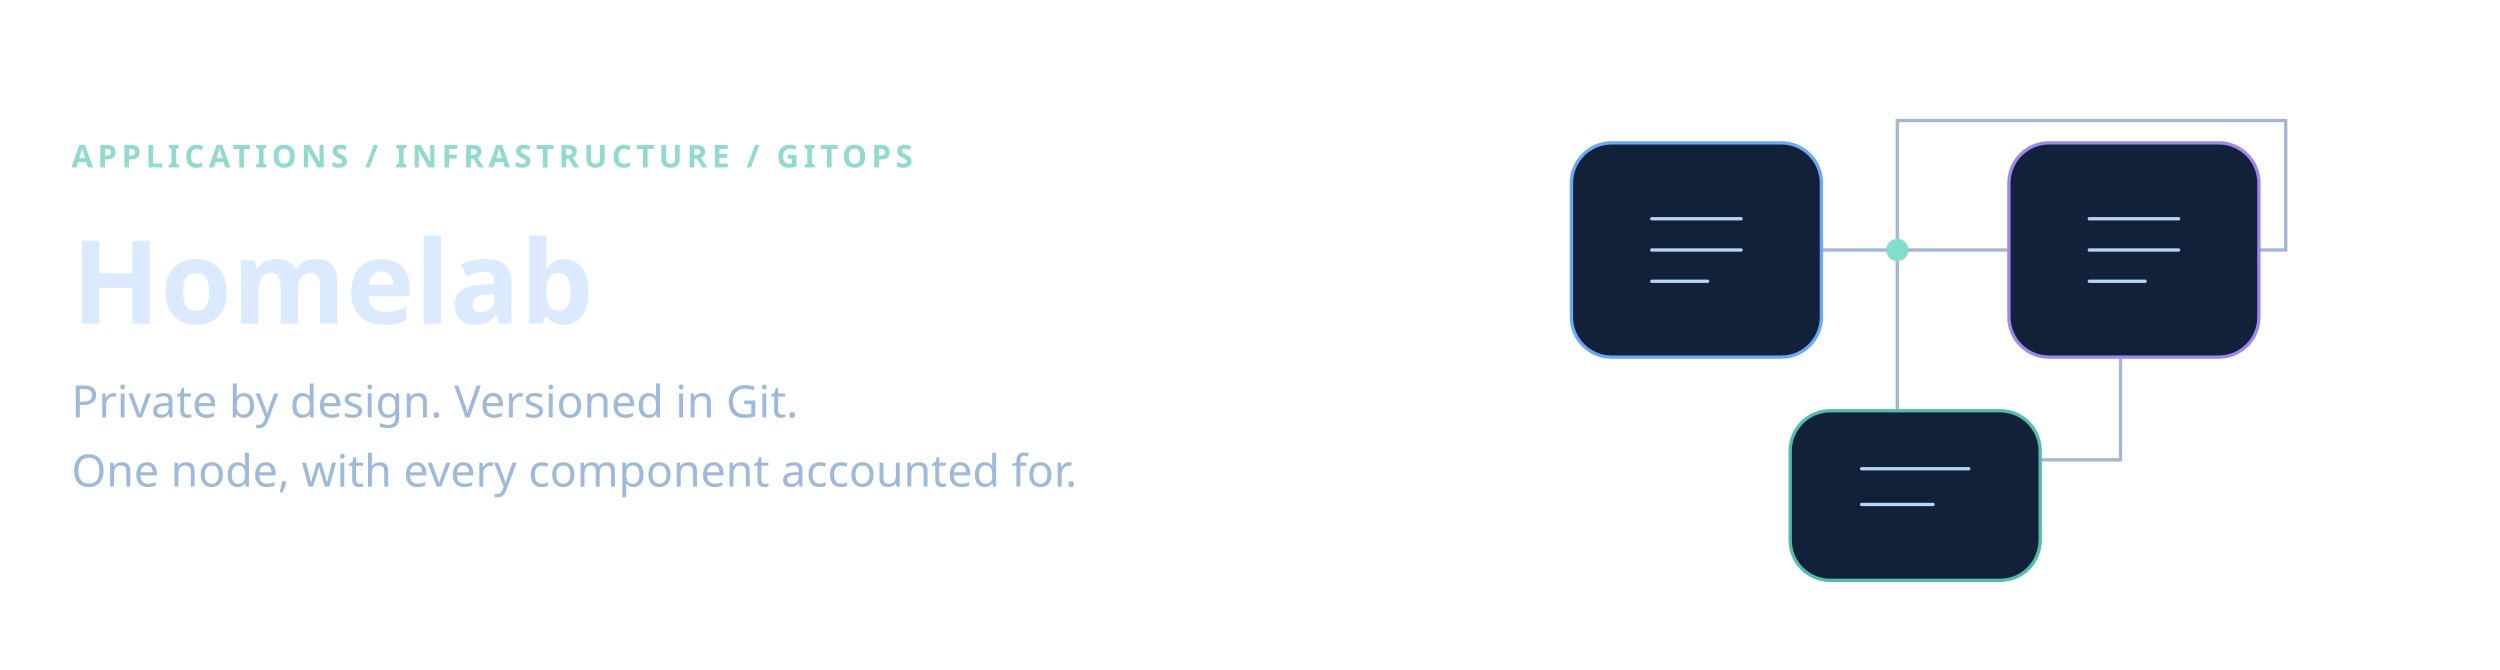
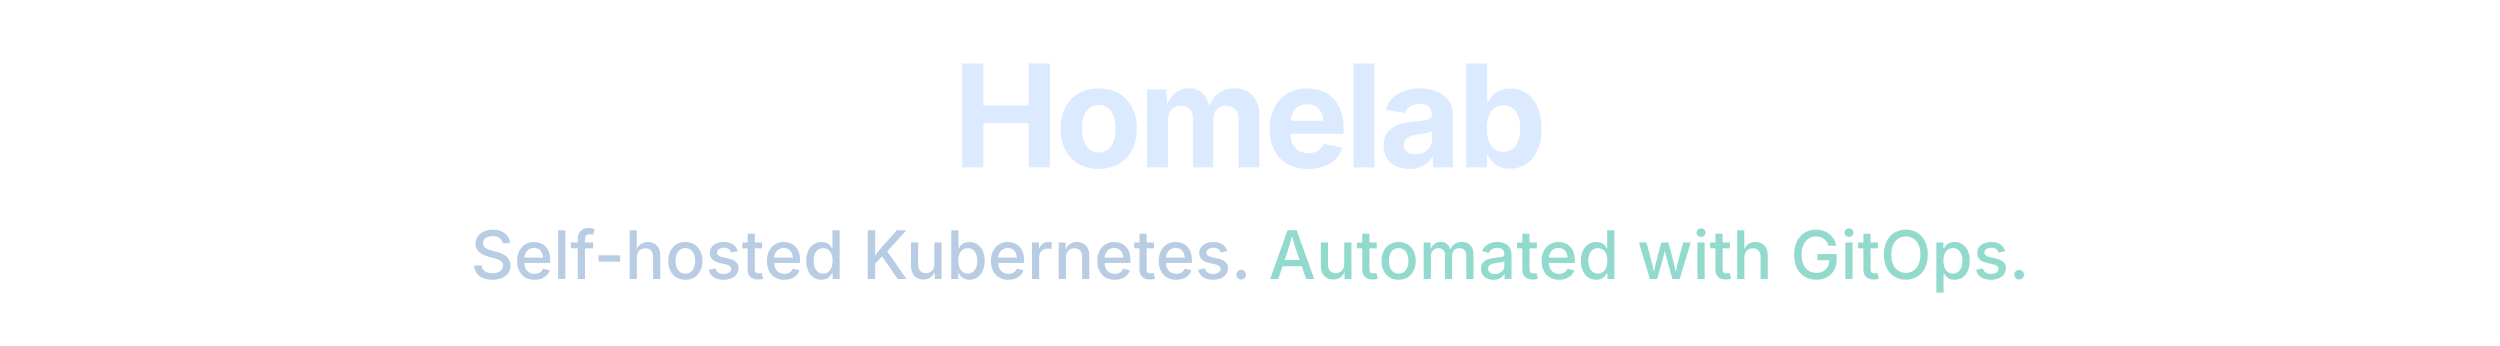
- <svg xmlns="http://www.w3.org/2000/svg" width="1120" height="300" viewBox="0 0 1120 300" role="img" aria-labelledby="title desc">
+ <svg xmlns="http://www.w3.org/2000/svg" width="1120" height="155" viewBox="0 0 1120 155" role="img" aria-labelledby="title desc">
  <style>
-     .title{font:700 52px ui-sans-serif,system-ui,sans-serif;fill:#dceaff}
-     .sub{font:20px ui-sans-serif,system-ui,sans-serif;fill:#9eb9da}
-     .tag{font:600 14px ui-sans-serif,system-ui,sans-serif;fill:#91dacd;letter-spacing:2px}
-     .signal{animation:signal 7s ease-in-out infinite}
-     @keyframes signal{0%,100%{opacity:.45}50%{opacity:1}}
-     @media(prefers-reduced-motion:reduce){.signal{animation:none}}
-     @media(prefers-color-scheme:light){.title{fill:#18324d}.sub{fill:#42617d}.tag{fill:#176e62}}
+     text{font-family:ui-sans-serif,system-ui,-apple-system,BlinkMacSystemFont,Segoe UI,sans-serif;text-anchor:middle}
+     .title{font-size:64px;font-weight:750;letter-spacing:-2px;fill:#dceaff}
+     .subtitle{font-size:30px;font-weight:500;fill:#b8cce4}
+     .highlight{fill:#91dacd}
+     @media(prefers-color-scheme:light){.title{fill:#18324d}.subtitle{fill:#34536f}.highlight{fill:#176e62}}
  </style>
-   <g fill="none" stroke-width="1.5">
-     <path d="M760 112H950V206H850V112M850 112V54H1024V112H950" stroke="#597aab" opacity=".55" />
-     <rect x="704" y="64" width="112" height="96" rx="18" fill="#102139" stroke="#6ba9f8" />
-     <rect x="900" y="64" width="112" height="96" rx="18" fill="#102139" stroke="#9d88ec" />
-     <rect x="802" y="184" width="112" height="76" rx="18" fill="#102139" stroke="#54bda9" />
-     <path d="M740 98H780M740 112H780M740 126H765M936 98H976M936 112H976M936 126H961M834 210H882M834 226H866" stroke="#b7d4f4" stroke-linecap="round" />
-   </g>
-   <circle class="signal" cx="850" cy="112" r="5" fill="#81dfcc" />
-   <text x="32" y="75" class="tag">APPLICATIONS / INFRASTRUCTURE / GITOPS</text>
-   <text x="32" y="145" class="title">Homelab</text>
-   <text x="32" y="187" class="sub">Private by design. Versioned in Git.</text>
-   <text x="32" y="218" class="sub">One node, with every component accounted for.</text>
+   <text x="560" y="75" class="title">Homelab</text>
+   <text x="560" y="125" class="subtitle">Self-hosted Kubernetes. <tspan class="highlight">Automated with GitOps.</tspan>
+   </text>
</svg>
